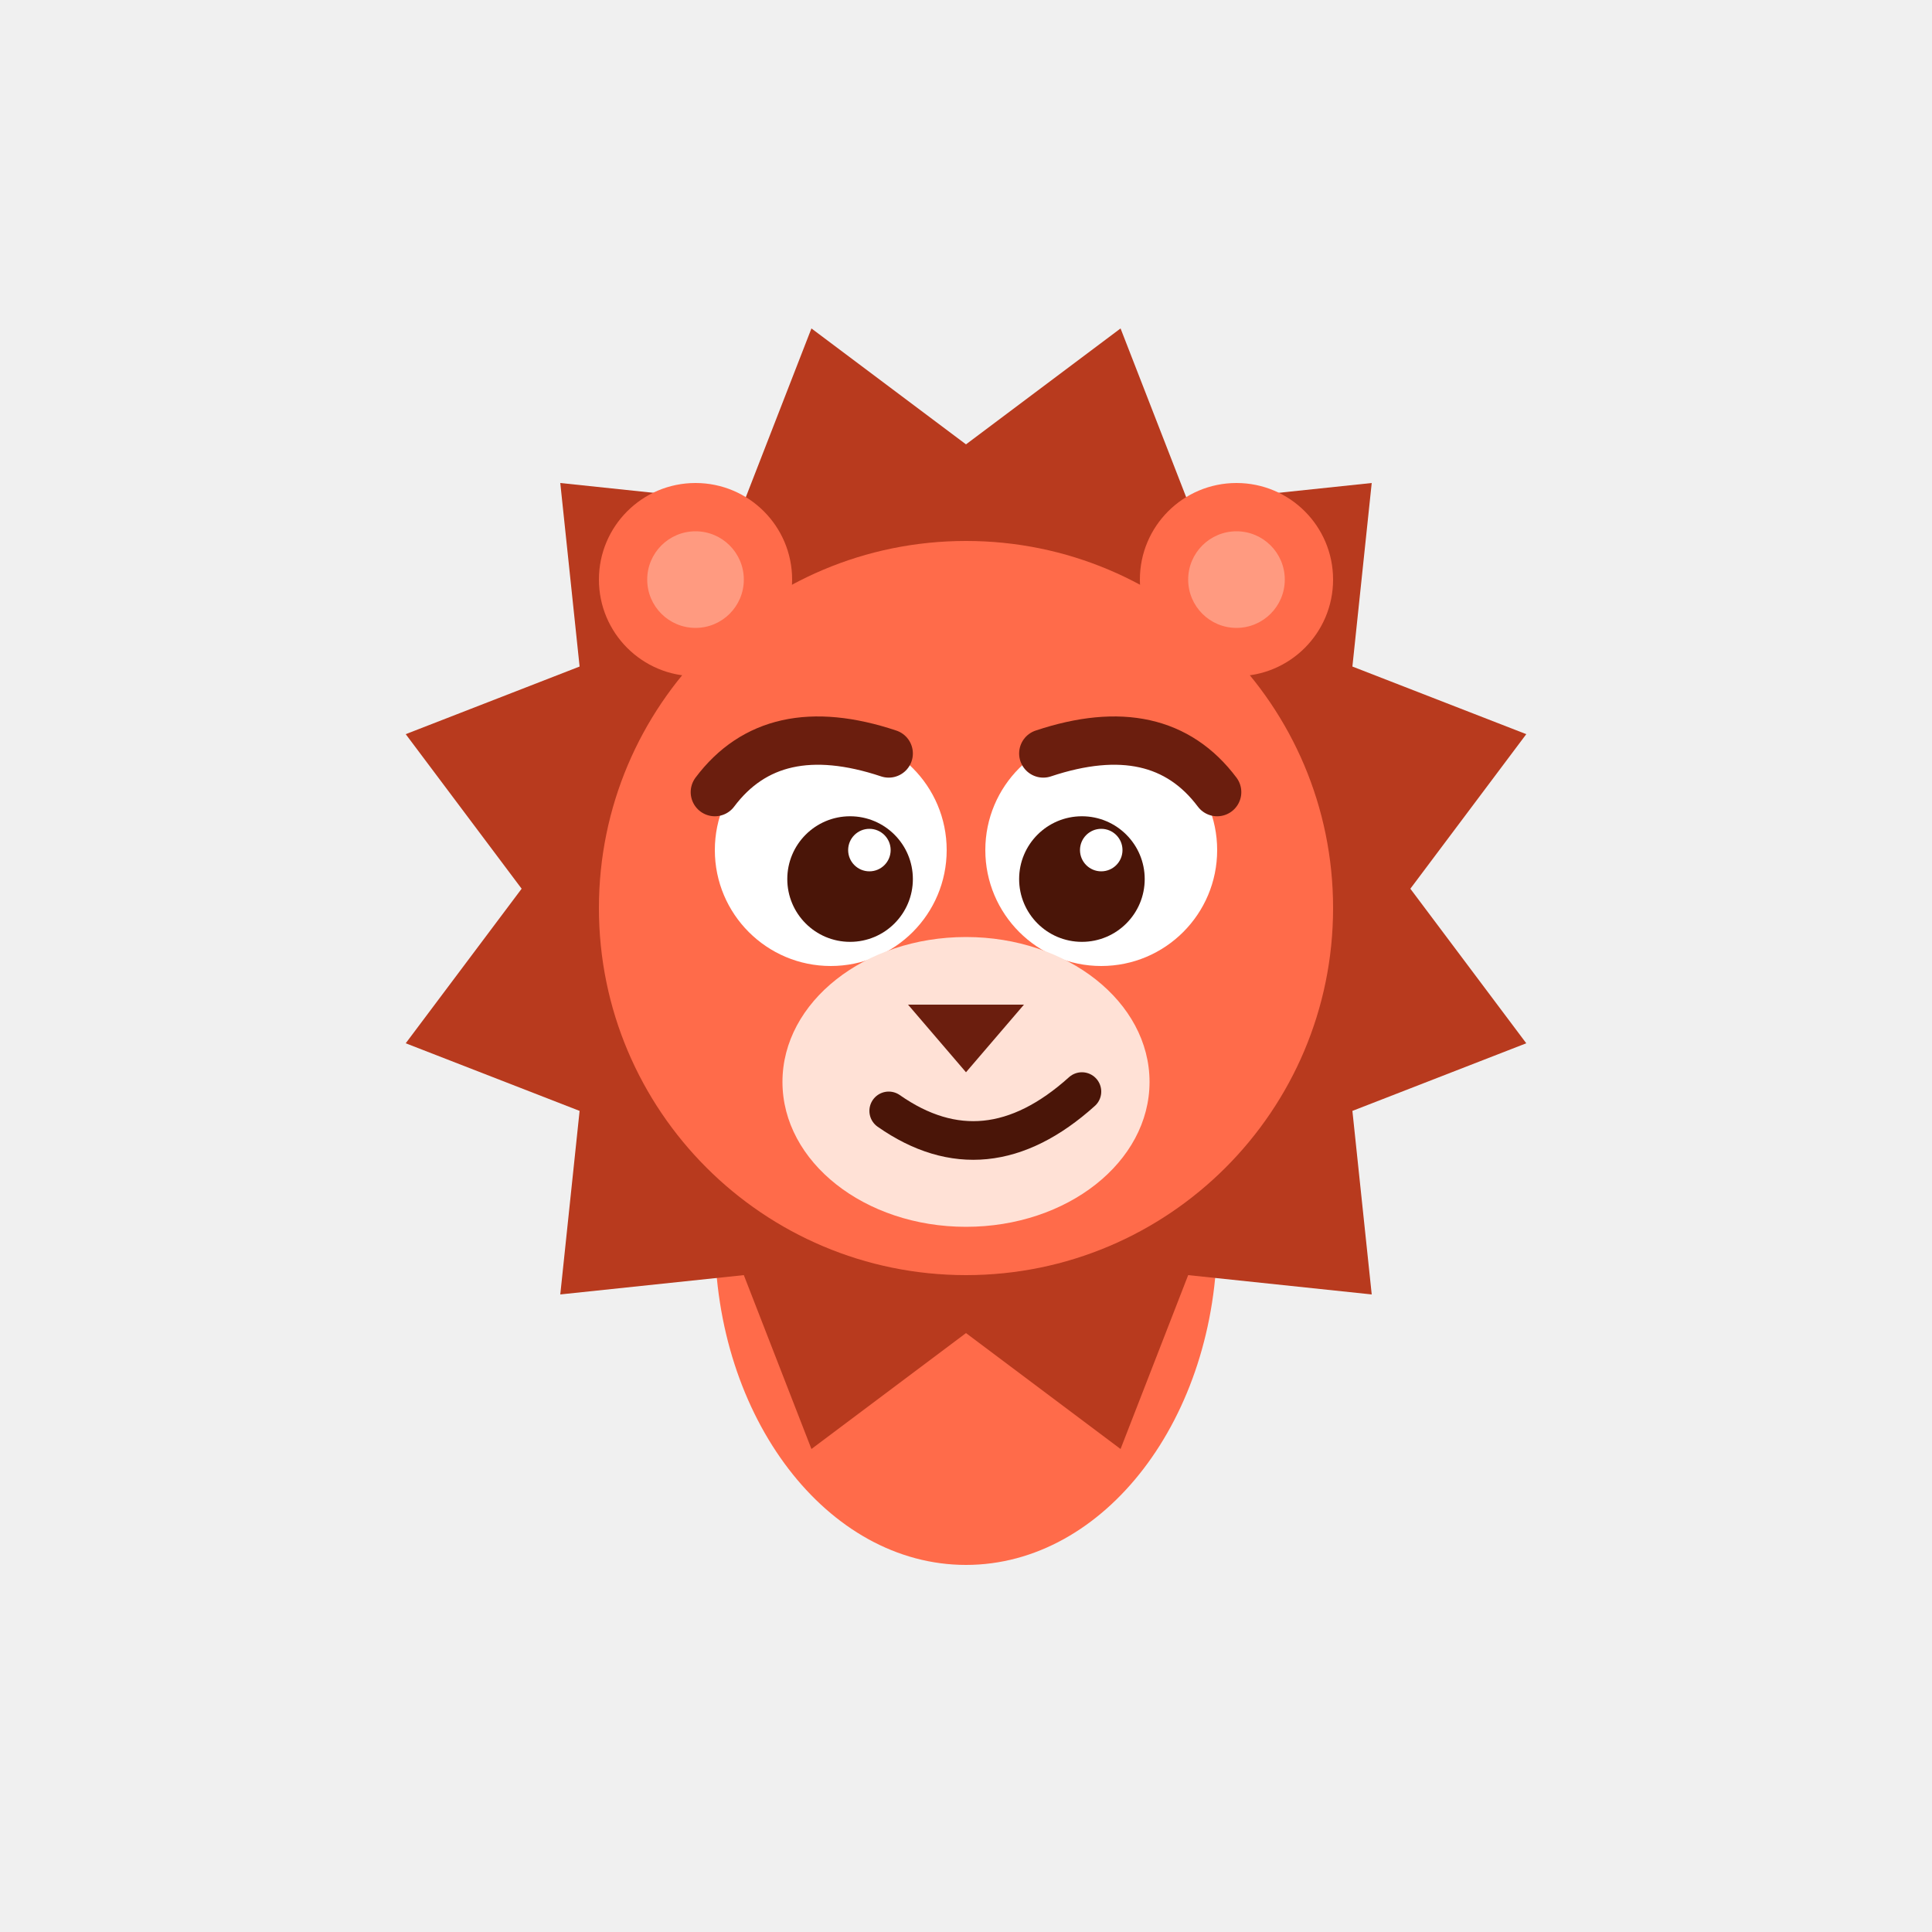
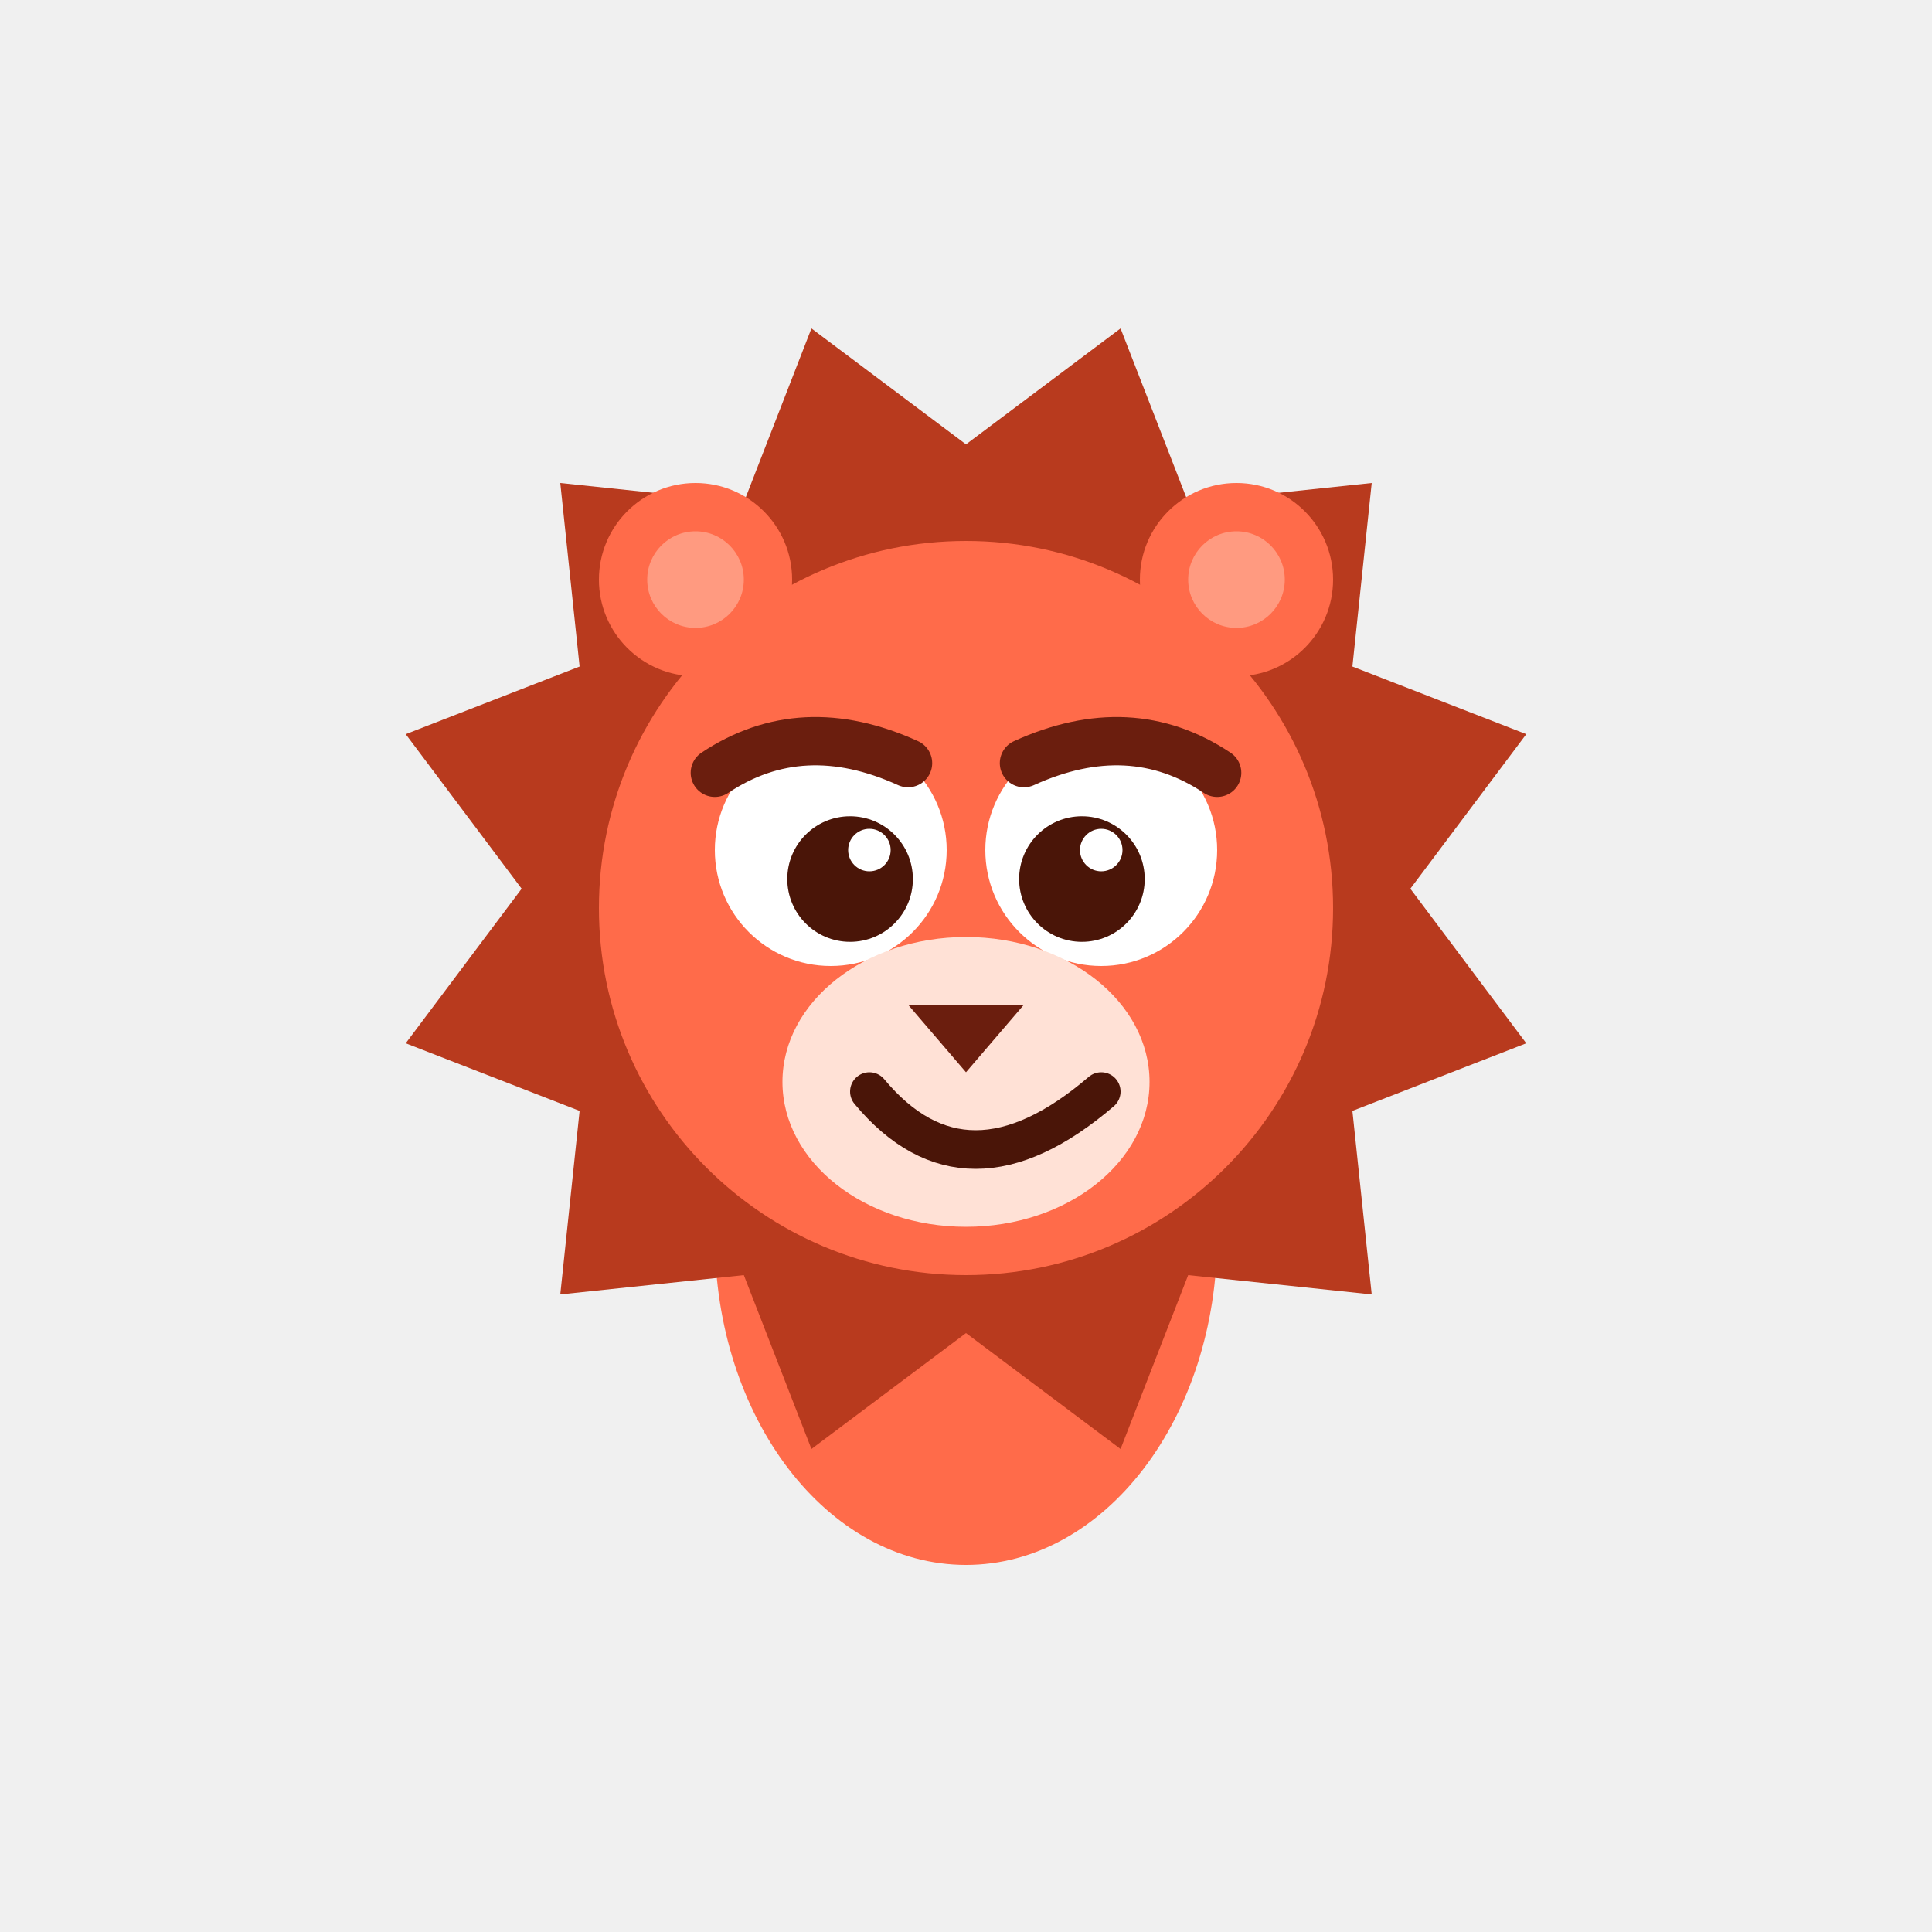
<svg xmlns="http://www.w3.org/2000/svg" viewBox="0 0 200 200" width="200" height="200">
  <g>
    <ellipse cx="100" cy="128" rx="26" ry="34" fill="#FF6B4A" />
    <path d="M146 92 L158 108 L140 115 L142 134 L123 132 L116 150 L100 138 L84 150 L77 132 L58 134 L60 115 L42 108 L54 92 L42 76 L60 69 L58 50 L77 52 L84 34 L100 46 L116 34 L123 52 L142 50 L140 69 L158 76 Z" fill="#B83A1E" />
    <circle cx="72" cy="60" r="10" fill="#FF6B4A" />
    <circle cx="72" cy="60" r="5" fill="#FF9A80" />
    <circle cx="128" cy="60" r="10" fill="#FF6B4A" />
    <circle cx="128" cy="60" r="5" fill="#FF9A80" />
    <circle cx="100" cy="94" r="38" fill="#FF6B4A" />
    <circle cx="86" cy="88" r="12" fill="#fff" />
    <circle cx="114" cy="88" r="12" fill="#fff" />
-     <path d="M74 82 Q80 74 92 78" stroke="#6B1E0E" stroke-width="5" fill="none" stroke-linecap="round" />
-     <path d="M108 78 Q120 74 126 82" stroke="#6B1E0E" stroke-width="5" fill="none" stroke-linecap="round" />
+     <path d="M74 80 Q83 74 94 79" stroke="#6B1E0E" stroke-width="5" fill="none" stroke-linecap="round" />
+     <path d="M106 79 Q117 74 126 80" stroke="#6B1E0E" stroke-width="5" fill="none" stroke-linecap="round" />
    <circle cx="88" cy="91" r="6.5" fill="#4A1508" />
    <circle cx="112" cy="91" r="6.5" fill="#4A1508" />
    <circle cx="90" cy="88" r="2.2" fill="#fff" />
    <circle cx="114" cy="88" r="2.2" fill="#fff" />
    <ellipse cx="100" cy="112" rx="19" ry="15" fill="#FFE1D6" />
    <path d="M94 104 L100 111 L106 104 Z" fill="#6B1E0E" />
-     <path d="M92 115 Q102 122 112 113" stroke="#4A1508" stroke-width="4" fill="none" stroke-linecap="round" />
+     <path d="M90 113 Q100 125 114 113" stroke="#4A1508" stroke-width="4" fill="none" stroke-linecap="round" />
  </g>
</svg>
